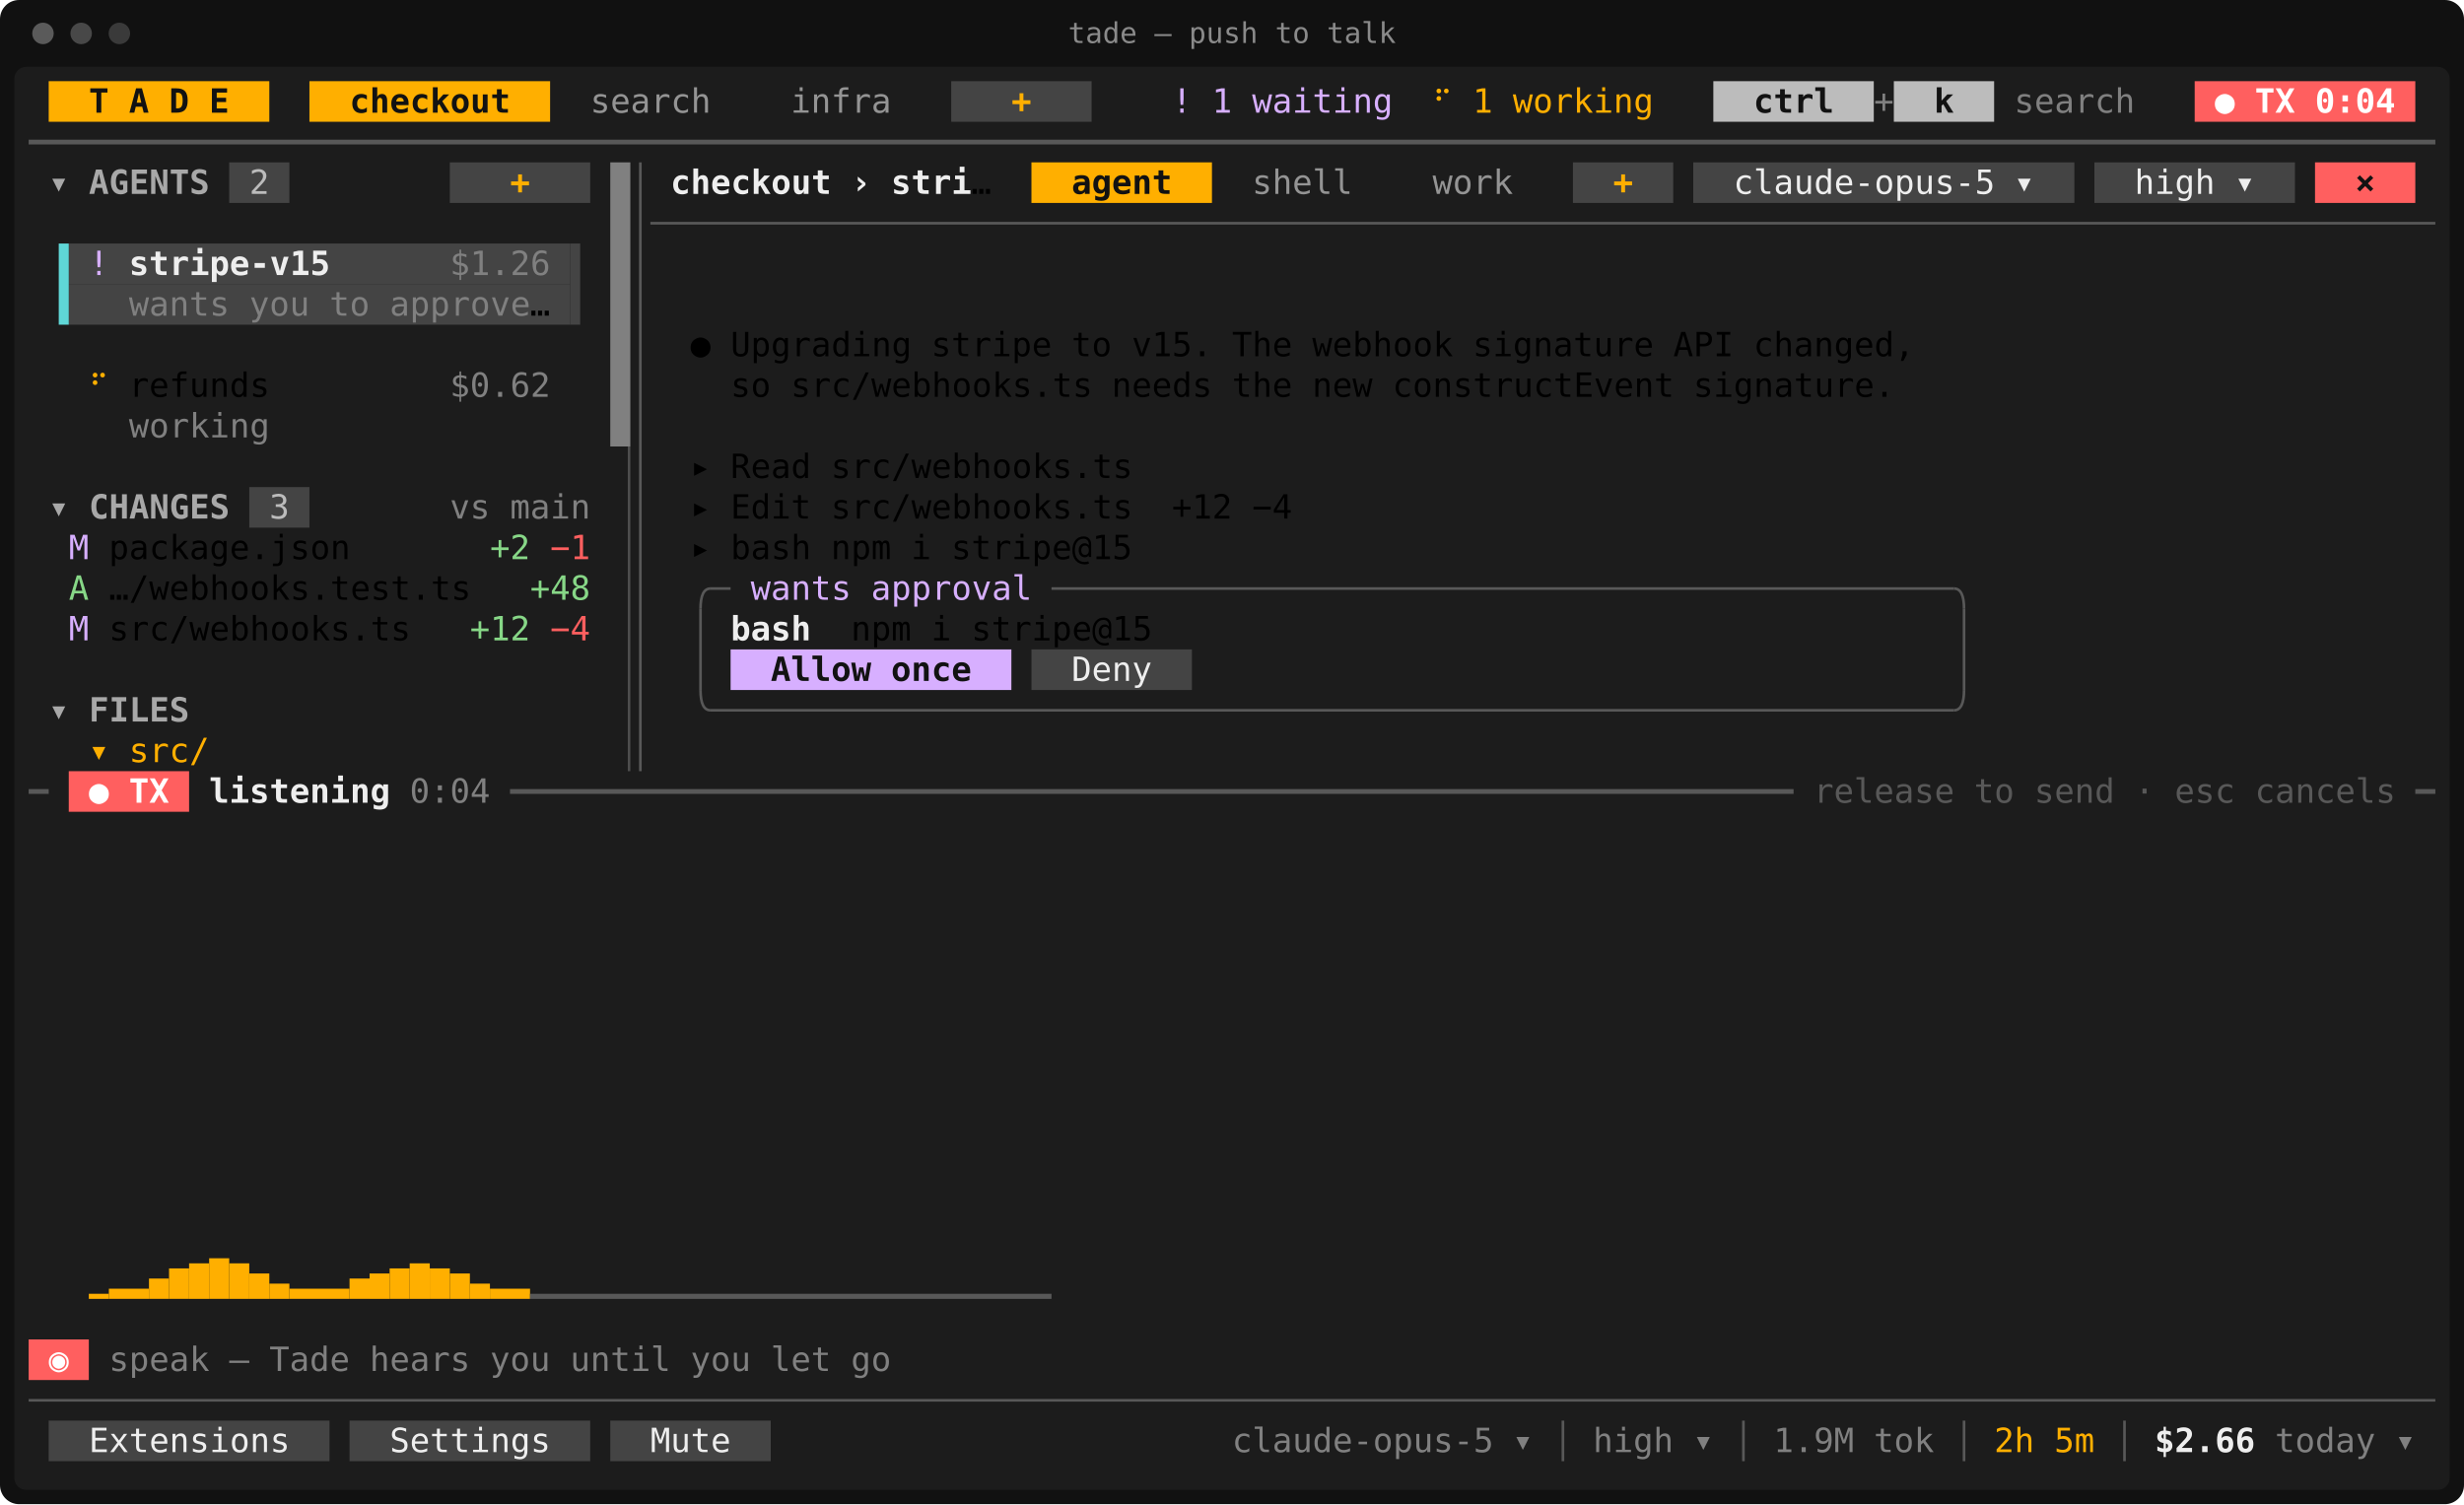
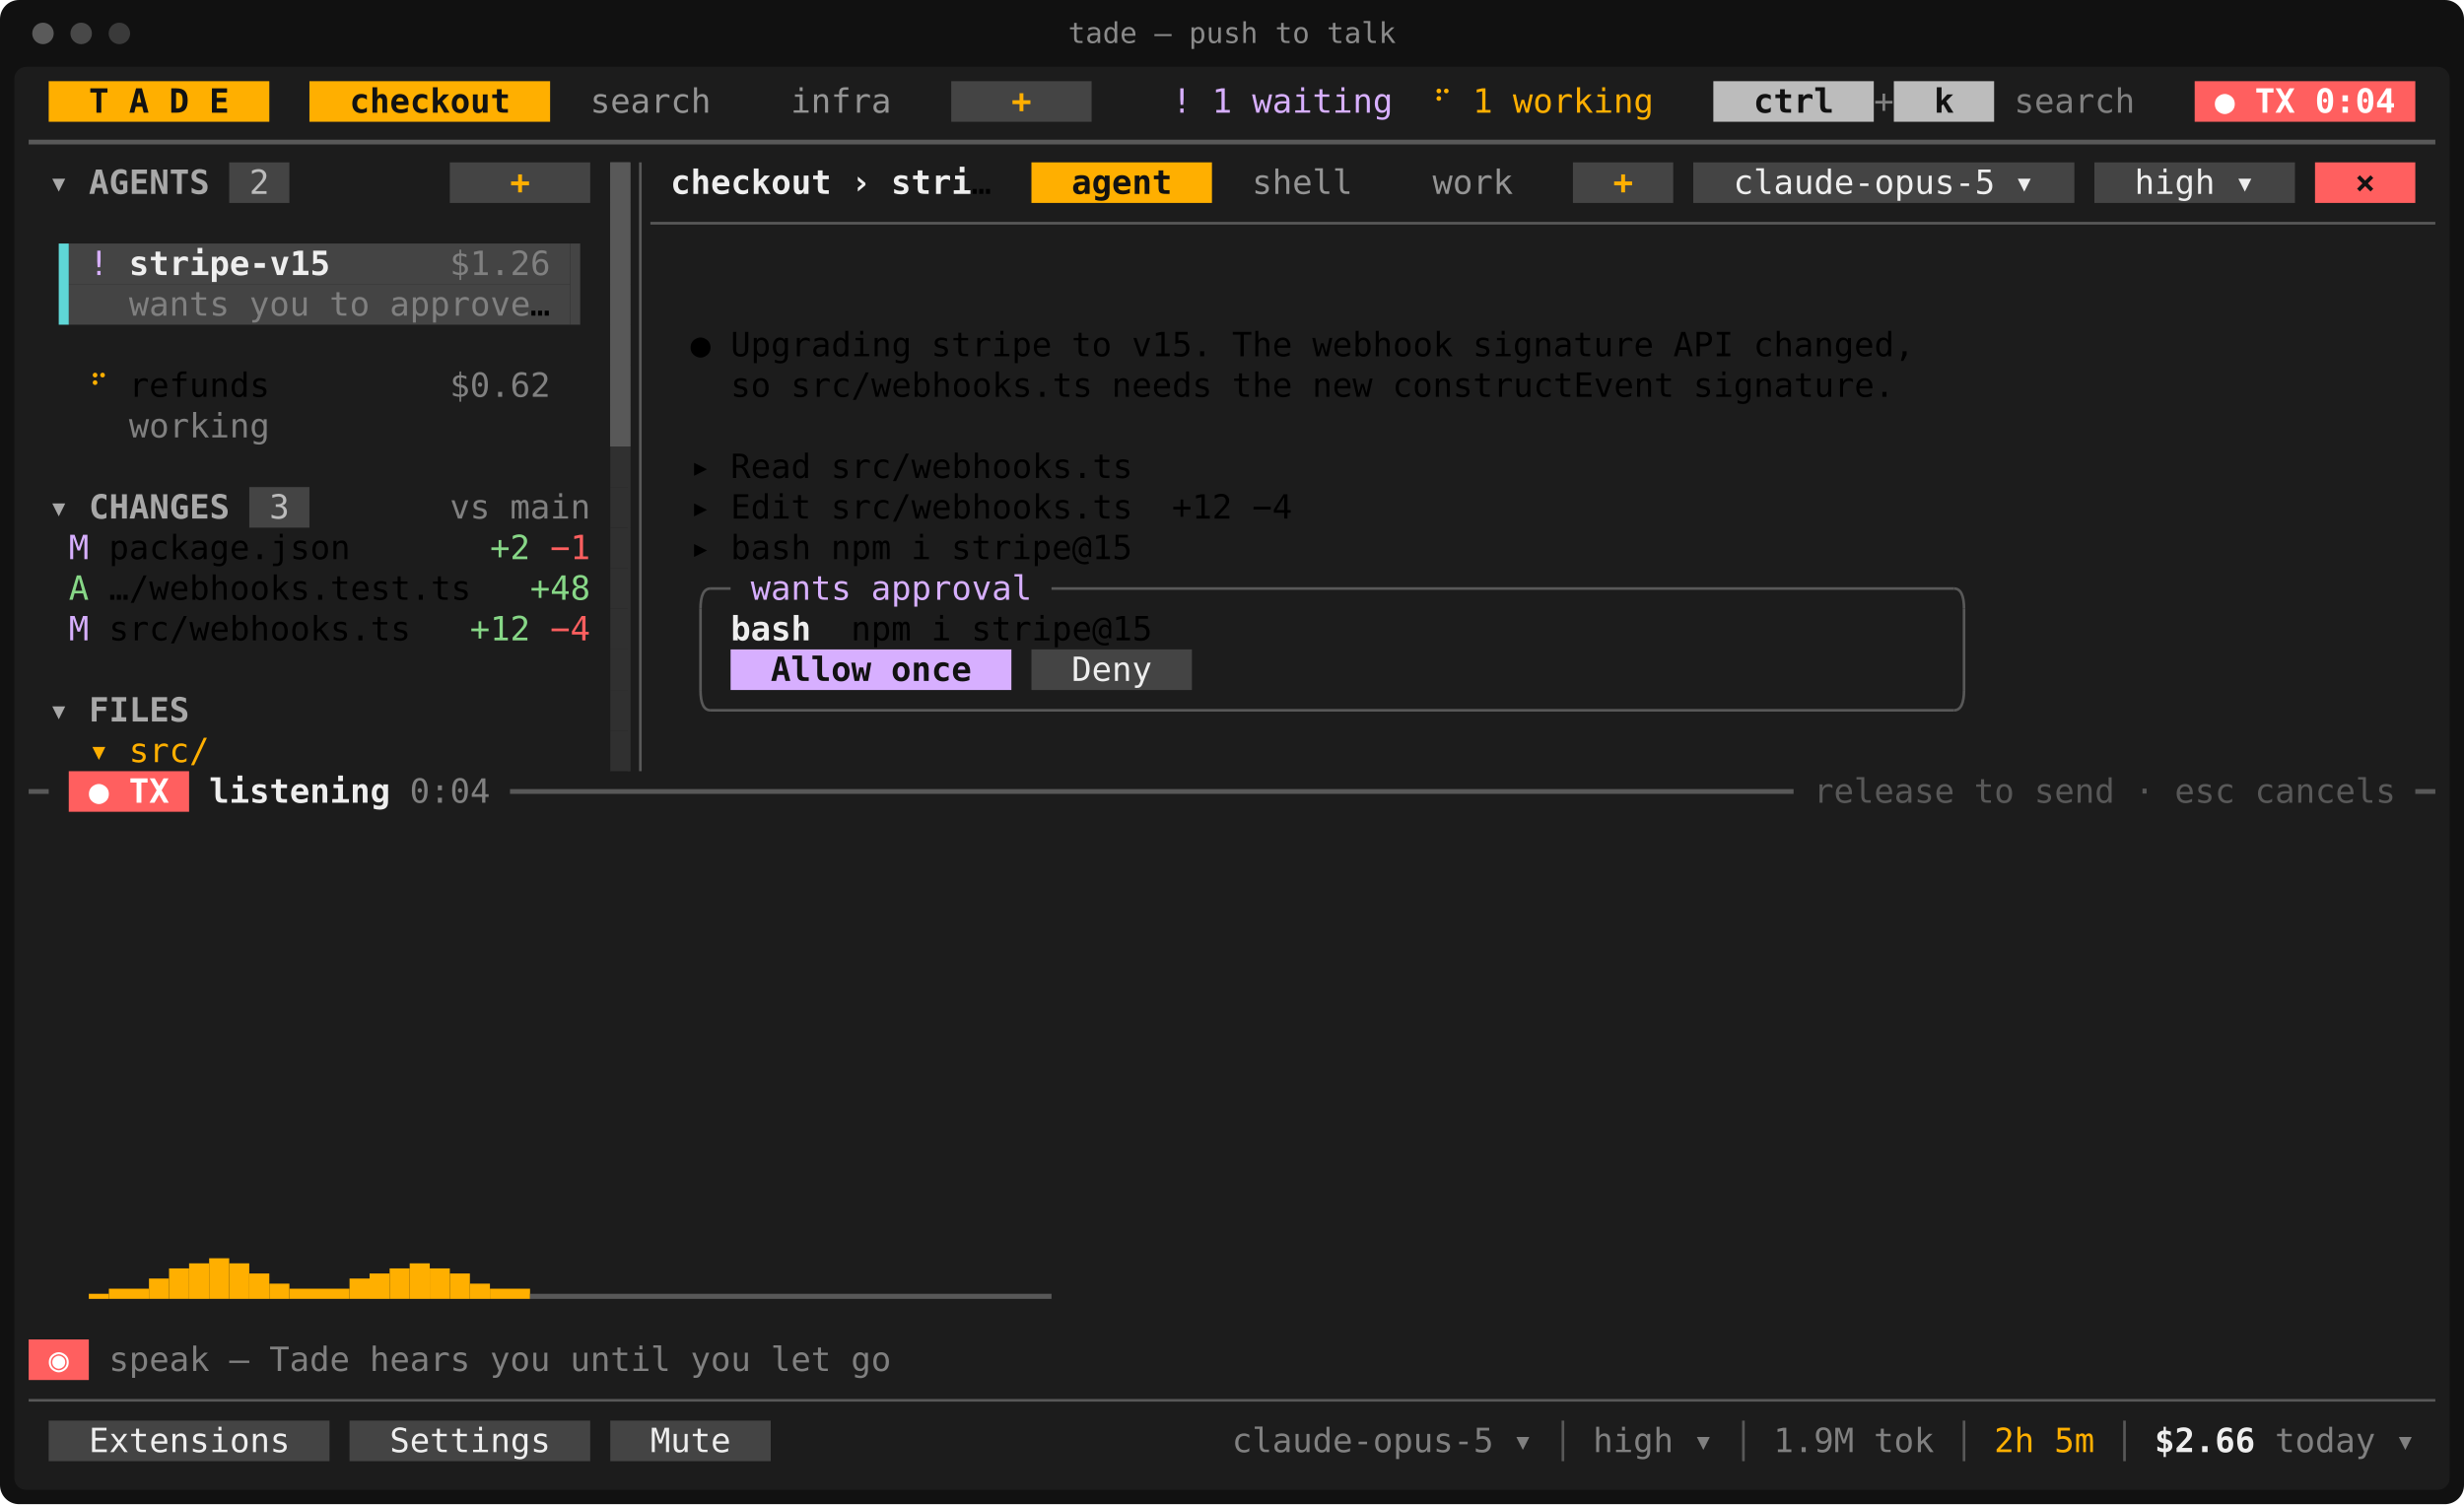
<svg xmlns="http://www.w3.org/2000/svg" viewBox="0 0 1032 630" width="1032" height="630" font-family="ui-monospace,SFMono-Regular,Menlo,Consolas,'DejaVu Sans Mono','Liberation Mono',monospace" font-size="14" role="img" aria-label="tade — push to talk">
  <rect width="1032" height="630" rx="8" fill="#111111" />
  <rect x="6" y="28" width="1020" height="596" rx="5" fill="#1c1c1c" />
  <circle cx="18" cy="14" r="4.5" fill="#5a5a5a" />
  <circle cx="34" cy="14" r="4.5" fill="#484848" />
  <circle cx="50" cy="14" r="4.5" fill="#3a3a3a" />
  <text x="516" y="18" fill="#8a8a8a" font-size="12" text-anchor="middle">tade — push to talk</text>
  <rect x="20.4" y="34" width="92.4" height="17" fill="rgb(255,175,0)" />
  <rect x="129.6" y="34" width="100.8" height="17" fill="rgb(255,175,0)" />
  <rect x="398.4" y="34" width="58.8" height="17" fill="rgb(68,68,68)" />
  <rect x="717.6" y="34" width="67.2" height="17" fill="rgb(188,188,188)" />
  <rect x="793.2" y="34" width="42" height="17" fill="rgb(188,188,188)" />
  <rect x="919.2" y="34" width="92.4" height="17" fill="rgb(255,95,95)" />
  <rect x="96" y="68" width="25.2" height="17" fill="rgb(68,68,68)" />
  <rect x="188.4" y="68" width="58.8" height="17" fill="rgb(68,68,68)" />
+   <rect x="255.6" y="68" width="8.4" height="17" fill="rgb(88,88,88)" />
  <rect x="432" y="68" width="75.6" height="17" fill="rgb(255,175,0)" />
  <rect x="658.8" y="68" width="42" height="17" fill="rgb(68,68,68)" />
  <rect x="709.2" y="68" width="159.6" height="17" fill="rgb(68,68,68)" />
  <rect x="877.2" y="68" width="84" height="17" fill="rgb(68,68,68)" />
  <rect x="969.6" y="68" width="42" height="17" fill="rgb(255,95,95)" />
+   <rect x="255.6" y="85" width="8.4" height="17" fill="rgb(88,88,88)" />
  <rect x="28.8" y="102" width="210" height="17" fill="rgb(68,68,68)" />
+   <rect x="255.6" y="102" width="8.4" height="17" fill="rgb(88,88,88)" />
  <rect x="28.8" y="119" width="210" height="17" fill="rgb(68,68,68)" />
+   <rect x="255.6" y="119" width="8.4" height="17" fill="rgb(88,88,88)" />
+   <rect x="255.6" y="136" width="8.4" height="17" fill="rgb(88,88,88)" />
+   <rect x="255.6" y="153" width="8.4" height="17" fill="rgb(88,88,88)" />
+   <rect x="255.6" y="170" width="8.4" height="17" fill="rgb(88,88,88)" />
+   <rect x="255.6" y="187" width="8.4" height="17" fill="rgb(48,48,48)" />
  <rect x="104.4" y="204" width="25.2" height="17" fill="rgb(68,68,68)" />
+   <rect x="255.6" y="204" width="8.4" height="17" fill="rgb(48,48,48)" />
+   <rect x="255.6" y="221" width="8.4" height="17" fill="rgb(48,48,48)" />
+   <rect x="255.6" y="238" width="8.4" height="17" fill="rgb(48,48,48)" />
+   <rect x="255.6" y="255" width="8.4" height="17" fill="rgb(48,48,48)" />
+   <rect x="255.6" y="272" width="8.4" height="17" fill="rgb(48,48,48)" />
  <rect x="306" y="272" width="117.6" height="17" fill="rgb(215,175,255)" />
  <rect x="432" y="272" width="67.2" height="17" fill="rgb(68,68,68)" />
+   <rect x="255.6" y="289" width="8.4" height="17" fill="rgb(48,48,48)" />
+   <rect x="255.6" y="306" width="8.4" height="17" fill="rgb(48,48,48)" />
  <rect x="28.8" y="323" width="50.4" height="17" fill="rgb(255,95,95)" />
  <rect x="12" y="561" width="25.2" height="17" fill="rgb(255,95,95)" />
  <rect x="20.4" y="595" width="117.6" height="17" fill="rgb(68,68,68)" />
  <rect x="146.4" y="595" width="100.8" height="17" fill="rgb(68,68,68)" />
  <rect x="255.6" y="595" width="67.2" height="17" fill="rgb(68,68,68)" />
-   <rect x="255.6" y="68" width="8.4" height="119" fill="rgb(128,128,128)" />
+   <rect x="255.6" y="68" width="8.4" height="119" fill="rgb(88,88,88)" />
  <rect x="24.6" y="102" width="4.2" height="34" fill="rgb(95,215,215)" />
  <rect x="238.8" y="102" width="4.2" height="34" fill="rgb(68,68,68)" />
-   <rect x="262.95" y="187" width="1.05" height="136" fill="rgb(78,78,78)" />
+   <rect x="262.95" y="187" width="1.05" height="136" fill="rgb(48,48,48)" />
  <rect x="37.2" y="541.88" width="8.4" height="2.13" fill="rgb(255,175,0)" />
  <rect x="45.6" y="539.75" width="16.8" height="4.25" fill="rgb(255,175,0)" />
  <rect x="62.4" y="535.5" width="8.4" height="8.5" fill="rgb(255,175,0)" />
  <rect x="70.8" y="531.25" width="8.4" height="12.75" fill="rgb(255,175,0)" />
  <rect x="79.2" y="529.13" width="8.4" height="14.88" fill="rgb(255,175,0)" />
  <rect x="87.6" y="527" width="8.4" height="17" fill="rgb(255,175,0)" />
  <rect x="96" y="529.13" width="8.4" height="14.88" fill="rgb(255,175,0)" />
  <rect x="104.4" y="533.38" width="8.4" height="10.63" fill="rgb(255,175,0)" />
  <rect x="112.8" y="537.63" width="8.4" height="6.38" fill="rgb(255,175,0)" />
  <rect x="121.2" y="539.75" width="25.2" height="4.25" fill="rgb(255,175,0)" />
  <rect x="146.4" y="535.5" width="8.4" height="8.5" fill="rgb(255,175,0)" />
  <rect x="154.8" y="533.38" width="8.4" height="10.63" fill="rgb(255,175,0)" />
  <rect x="163.2" y="531.25" width="8.4" height="12.75" fill="rgb(255,175,0)" />
  <rect x="171.6" y="529.13" width="8.4" height="14.88" fill="rgb(255,175,0)" />
  <rect x="180" y="531.25" width="8.4" height="12.75" fill="rgb(255,175,0)" />
  <rect x="188.4" y="533.38" width="8.4" height="10.63" fill="rgb(255,175,0)" />
  <rect x="196.8" y="537.63" width="8.4" height="6.38" fill="rgb(255,175,0)" />
  <rect x="205.2" y="539.75" width="16.8" height="4.25" fill="rgb(255,175,0)" />
  <rect x="222" y="541.88" width="218.4" height="2.13" fill="rgb(88,88,88)" />
  <line x1="12" y1="59.5" x2="1020" y2="59.5" stroke="rgb(88,88,88)" stroke-width="2" />
  <line x1="268.2" y1="68" x2="268.2" y2="323" stroke="rgb(88,88,88)" stroke-width="1.1" />
  <line x1="272.4" y1="93.5" x2="1020" y2="93.5" stroke="rgb(88,88,88)" stroke-width="1.1" />
  <path d="M293.4 255Q293.4 246.5 297.6 246.5" fill="none" stroke="rgb(88,88,88)" stroke-width="1.1" />
  <line x1="297.6" y1="246.5" x2="306" y2="246.5" stroke="rgb(88,88,88)" stroke-width="1.1" />
  <line x1="440.4" y1="246.5" x2="818.4" y2="246.5" stroke="rgb(88,88,88)" stroke-width="1.1" />
  <path d="M822.6 255Q822.6 246.5 818.4 246.5" fill="none" stroke="rgb(88,88,88)" stroke-width="1.1" />
  <line x1="293.4" y1="255" x2="293.4" y2="289" stroke="rgb(88,88,88)" stroke-width="1.1" />
  <line x1="822.6" y1="255" x2="822.6" y2="289" stroke="rgb(88,88,88)" stroke-width="1.1" />
  <path d="M293.4 289Q293.4 297.5 297.6 297.5" fill="none" stroke="rgb(88,88,88)" stroke-width="1.1" />
  <line x1="297.6" y1="297.5" x2="818.4" y2="297.5" stroke="rgb(88,88,88)" stroke-width="1.1" />
  <path d="M822.6 289Q822.6 297.5 818.4 297.5" fill="none" stroke="rgb(88,88,88)" stroke-width="1.1" />
  <line x1="12" y1="331.5" x2="20.4" y2="331.5" stroke="rgb(88,88,88)" stroke-width="2" />
  <line x1="213.6" y1="331.5" x2="751.2" y2="331.5" stroke="rgb(88,88,88)" stroke-width="2" />
  <line x1="1011.6" y1="331.5" x2="1020" y2="331.5" stroke="rgb(88,88,88)" stroke-width="2" />
  <line x1="12" y1="586.5" x2="1020" y2="586.5" stroke="rgb(88,88,88)" stroke-width="1.1" />
  <line x1="654.6" y1="595" x2="654.6" y2="612" stroke="rgb(88,88,88)" stroke-width="1.1" />
  <line x1="730.2" y1="595" x2="730.2" y2="612" stroke="rgb(88,88,88)" stroke-width="1.1" />
  <line x1="822.6" y1="595" x2="822.6" y2="612" stroke="rgb(88,88,88)" stroke-width="1.1" />
  <line x1="889.8" y1="595" x2="889.8" y2="612" stroke="rgb(88,88,88)" stroke-width="1.1" />
  <text x="37.2" y="47.2" textLength="8.4" lengthAdjust="spacingAndGlyphs" fill="rgb(18,18,18)" font-weight="700">T</text>
  <text x="54" y="47.2" textLength="8.4" lengthAdjust="spacingAndGlyphs" fill="rgb(18,18,18)" font-weight="700">A</text>
  <text x="70.8" y="47.2" textLength="8.4" lengthAdjust="spacingAndGlyphs" fill="rgb(18,18,18)" font-weight="700">D</text>
  <text x="87.6" y="47.2" textLength="8.4" lengthAdjust="spacingAndGlyphs" fill="rgb(18,18,18)" font-weight="700">E</text>
  <text x="146.4" y="47.2" textLength="67.2" lengthAdjust="spacingAndGlyphs" fill="rgb(18,18,18)" font-weight="700">checkout</text>
  <text x="247.2" y="47.2" textLength="50.4" lengthAdjust="spacingAndGlyphs" fill="rgb(148,148,148)">search</text>
  <text x="331.2" y="47.2" textLength="42" lengthAdjust="spacingAndGlyphs" fill="rgb(148,148,148)">infra</text>
  <text x="423.6" y="47.2" textLength="8.4" lengthAdjust="spacingAndGlyphs" fill="rgb(255,175,0)" font-weight="700">+</text>
  <text x="490.8" y="47.2" textLength="8.4" lengthAdjust="spacingAndGlyphs" fill="rgb(215,175,255)">!</text>
  <text x="507.6" y="47.2" textLength="8.4" lengthAdjust="spacingAndGlyphs" fill="rgb(215,175,255)">1</text>
  <text x="524.4" y="47.2" textLength="58.8" lengthAdjust="spacingAndGlyphs" fill="rgb(215,175,255)">waiting</text>
  <text x="600" y="47.2" textLength="8.4" lengthAdjust="spacingAndGlyphs" fill="rgb(255,175,0)">⠋</text>
  <text x="616.8" y="47.2" textLength="8.4" lengthAdjust="spacingAndGlyphs" fill="rgb(255,175,0)">1</text>
  <text x="633.6" y="47.2" textLength="58.8" lengthAdjust="spacingAndGlyphs" fill="rgb(255,175,0)">working</text>
  <text x="734.4" y="47.2" textLength="33.6" lengthAdjust="spacingAndGlyphs" fill="rgb(18,18,18)" font-weight="700">ctrl</text>
  <text x="784.8" y="47.2" textLength="8.4" lengthAdjust="spacingAndGlyphs" fill="rgb(128,128,128)">+</text>
  <text x="810" y="47.2" textLength="8.4" lengthAdjust="spacingAndGlyphs" fill="rgb(18,18,18)" font-weight="700">k</text>
  <text x="843.6" y="47.2" textLength="50.4" lengthAdjust="spacingAndGlyphs" fill="rgb(128,128,128)">search</text>
  <text x="927.6" y="47.2" textLength="8.4" lengthAdjust="spacingAndGlyphs" fill="rgb(255,255,255)" font-weight="700">●</text>
  <text x="944.4" y="47.2" textLength="16.8" lengthAdjust="spacingAndGlyphs" fill="rgb(255,255,255)" font-weight="700">TX</text>
  <text x="969.6" y="47.2" textLength="33.6" lengthAdjust="spacingAndGlyphs" fill="rgb(255,255,255)" font-weight="700">0:04</text>
  <text x="20.4" y="81.2" textLength="8.4" lengthAdjust="spacingAndGlyphs" fill="rgb(168,168,168)" font-weight="700">▾</text>
  <text x="37.2" y="81.2" textLength="50.4" lengthAdjust="spacingAndGlyphs" fill="rgb(168,168,168)" font-weight="700">AGENTS</text>
  <text x="104.4" y="81.2" textLength="8.4" lengthAdjust="spacingAndGlyphs" fill="rgb(188,188,188)">2</text>
  <text x="213.6" y="81.2" textLength="8.4" lengthAdjust="spacingAndGlyphs" fill="rgb(255,175,0)" font-weight="700">+</text>
  <text x="280.8" y="81.2" textLength="67.2" lengthAdjust="spacingAndGlyphs" fill="rgb(238,238,238)" font-weight="700">checkout</text>
  <text x="356.4" y="81.2" textLength="8.4" lengthAdjust="spacingAndGlyphs" fill="rgb(238,238,238)" font-weight="700">›</text>
  <text x="373.2" y="81.2" textLength="33.6" lengthAdjust="spacingAndGlyphs" fill="rgb(238,238,238)" font-weight="700">stri</text>
  <text x="406.8" y="81.2" textLength="8.4" lengthAdjust="spacingAndGlyphs">…</text>
  <text x="448.8" y="81.2" textLength="42" lengthAdjust="spacingAndGlyphs" fill="rgb(18,18,18)" font-weight="700">agent</text>
  <text x="524.4" y="81.2" textLength="42" lengthAdjust="spacingAndGlyphs" fill="rgb(148,148,148)">shell</text>
  <text x="600" y="81.2" textLength="33.6" lengthAdjust="spacingAndGlyphs" fill="rgb(148,148,148)">work</text>
  <text x="675.6" y="81.2" textLength="8.4" lengthAdjust="spacingAndGlyphs" fill="rgb(255,175,0)" font-weight="700">+</text>
  <text x="726" y="81.2" textLength="109.2" lengthAdjust="spacingAndGlyphs" fill="rgb(238,238,238)">claude-opus-5</text>
  <text x="843.6" y="81.2" textLength="8.4" lengthAdjust="spacingAndGlyphs" fill="rgb(238,238,238)">▾</text>
  <text x="894" y="81.2" textLength="33.6" lengthAdjust="spacingAndGlyphs" fill="rgb(238,238,238)">high</text>
  <text x="936" y="81.2" textLength="8.4" lengthAdjust="spacingAndGlyphs" fill="rgb(238,238,238)">▾</text>
  <text x="986.4" y="81.2" textLength="8.4" lengthAdjust="spacingAndGlyphs" fill="rgb(18,18,18)" font-weight="700">×</text>
  <text x="37.2" y="115.2" textLength="8.4" lengthAdjust="spacingAndGlyphs" fill="rgb(215,175,255)">!</text>
  <text x="54" y="115.2" textLength="84" lengthAdjust="spacingAndGlyphs" fill="rgb(238,238,238)" font-weight="700">stripe-v15</text>
  <text x="188.4" y="115.2" textLength="42" lengthAdjust="spacingAndGlyphs" fill="rgb(128,128,128)">$1.26</text>
  <text x="54" y="132.2" textLength="42" lengthAdjust="spacingAndGlyphs" fill="rgb(128,128,128)">wants</text>
  <text x="104.4" y="132.2" textLength="25.2" lengthAdjust="spacingAndGlyphs" fill="rgb(128,128,128)">you</text>
  <text x="138" y="132.2" textLength="16.8" lengthAdjust="spacingAndGlyphs" fill="rgb(128,128,128)">to</text>
  <text x="163.2" y="132.2" textLength="58.8" lengthAdjust="spacingAndGlyphs" fill="rgb(128,128,128)">approve</text>
  <text x="222" y="132.2" textLength="8.4" lengthAdjust="spacingAndGlyphs">…</text>
  <text x="289.2" y="149.2" textLength="8.4" lengthAdjust="spacingAndGlyphs">●</text>
  <text x="306" y="149.2" textLength="75.6" lengthAdjust="spacingAndGlyphs">Upgrading</text>
  <text x="390" y="149.2" textLength="50.4" lengthAdjust="spacingAndGlyphs">stripe</text>
  <text x="448.8" y="149.2" textLength="16.8" lengthAdjust="spacingAndGlyphs">to</text>
  <text x="474" y="149.2" textLength="33.6" lengthAdjust="spacingAndGlyphs">v15.</text>
  <text x="516" y="149.2" textLength="25.2" lengthAdjust="spacingAndGlyphs">The</text>
  <text x="549.6" y="149.2" textLength="58.8" lengthAdjust="spacingAndGlyphs">webhook</text>
  <text x="616.8" y="149.2" textLength="75.6" lengthAdjust="spacingAndGlyphs">signature</text>
  <text x="700.8" y="149.2" textLength="25.2" lengthAdjust="spacingAndGlyphs">API</text>
  <text x="734.4" y="149.2" textLength="67.2" lengthAdjust="spacingAndGlyphs">changed,</text>
  <text x="37.2" y="166.2" textLength="8.4" lengthAdjust="spacingAndGlyphs" fill="rgb(255,175,0)">⠋</text>
  <text x="54" y="166.2" textLength="58.8" lengthAdjust="spacingAndGlyphs">refunds</text>
  <text x="188.4" y="166.2" textLength="42" lengthAdjust="spacingAndGlyphs" fill="rgb(128,128,128)">$0.62</text>
  <text x="306" y="166.2" textLength="16.8" lengthAdjust="spacingAndGlyphs">so</text>
  <text x="331.2" y="166.2" textLength="126" lengthAdjust="spacingAndGlyphs">src/webhooks.ts</text>
  <text x="465.6" y="166.2" textLength="42" lengthAdjust="spacingAndGlyphs">needs</text>
  <text x="516" y="166.2" textLength="25.2" lengthAdjust="spacingAndGlyphs">the</text>
  <text x="549.6" y="166.2" textLength="25.2" lengthAdjust="spacingAndGlyphs">new</text>
  <text x="583.2" y="166.2" textLength="117.6" lengthAdjust="spacingAndGlyphs">constructEvent</text>
  <text x="709.2" y="166.2" textLength="84" lengthAdjust="spacingAndGlyphs">signature.</text>
  <text x="54" y="183.2" textLength="58.8" lengthAdjust="spacingAndGlyphs" fill="rgb(128,128,128)">working</text>
  <text x="289.2" y="200.2" textLength="8.4" lengthAdjust="spacingAndGlyphs">▸</text>
  <text x="306" y="200.2" textLength="33.6" lengthAdjust="spacingAndGlyphs">Read</text>
  <text x="348" y="200.2" textLength="126" lengthAdjust="spacingAndGlyphs">src/webhooks.ts</text>
  <text x="20.4" y="217.2" textLength="8.4" lengthAdjust="spacingAndGlyphs" fill="rgb(168,168,168)" font-weight="700">▾</text>
  <text x="37.2" y="217.2" textLength="58.8" lengthAdjust="spacingAndGlyphs" fill="rgb(168,168,168)" font-weight="700">CHANGES</text>
  <text x="112.8" y="217.2" textLength="8.4" lengthAdjust="spacingAndGlyphs" fill="rgb(188,188,188)">3</text>
  <text x="188.4" y="217.2" textLength="16.8" lengthAdjust="spacingAndGlyphs" fill="rgb(128,128,128)">vs</text>
  <text x="213.6" y="217.2" textLength="33.6" lengthAdjust="spacingAndGlyphs" fill="rgb(128,128,128)">main</text>
  <text x="289.2" y="217.2" textLength="8.4" lengthAdjust="spacingAndGlyphs">▸</text>
  <text x="306" y="217.2" textLength="33.6" lengthAdjust="spacingAndGlyphs">Edit</text>
  <text x="348" y="217.2" textLength="126" lengthAdjust="spacingAndGlyphs">src/webhooks.ts</text>
  <text x="490.8" y="217.2" textLength="25.2" lengthAdjust="spacingAndGlyphs">+12</text>
  <text x="524.4" y="217.2" textLength="16.8" lengthAdjust="spacingAndGlyphs">−4</text>
  <text x="28.8" y="234.2" textLength="8.4" lengthAdjust="spacingAndGlyphs" fill="rgb(215,175,255)">M</text>
  <text x="45.6" y="234.2" textLength="100.8" lengthAdjust="spacingAndGlyphs">package.json</text>
  <text x="205.2" y="234.2" textLength="16.8" lengthAdjust="spacingAndGlyphs" fill="rgb(135,215,135)">+2</text>
  <text x="230.4" y="234.2" textLength="16.8" lengthAdjust="spacingAndGlyphs" fill="rgb(255,95,95)">−1</text>
  <text x="289.2" y="234.2" textLength="8.4" lengthAdjust="spacingAndGlyphs">▸</text>
  <text x="306" y="234.2" textLength="33.6" lengthAdjust="spacingAndGlyphs">bash</text>
  <text x="348" y="234.2" textLength="25.2" lengthAdjust="spacingAndGlyphs">npm</text>
  <text x="381.6" y="234.2" textLength="8.4" lengthAdjust="spacingAndGlyphs">i</text>
  <text x="398.4" y="234.2" textLength="75.6" lengthAdjust="spacingAndGlyphs">stripe@15</text>
  <text x="28.8" y="251.2" textLength="8.4" lengthAdjust="spacingAndGlyphs" fill="rgb(135,215,135)">A</text>
  <text x="45.6" y="251.2" textLength="151.2" lengthAdjust="spacingAndGlyphs">…/webhooks.test.ts</text>
  <text x="222" y="251.2" textLength="25.2" lengthAdjust="spacingAndGlyphs" fill="rgb(135,215,135)">+48</text>
  <text x="314.4" y="251.2" textLength="42" lengthAdjust="spacingAndGlyphs" fill="rgb(215,175,255)">wants</text>
  <text x="364.8" y="251.2" textLength="67.2" lengthAdjust="spacingAndGlyphs" fill="rgb(215,175,255)">approval</text>
  <text x="28.8" y="268.2" textLength="8.4" lengthAdjust="spacingAndGlyphs" fill="rgb(215,175,255)">M</text>
  <text x="45.6" y="268.2" textLength="126" lengthAdjust="spacingAndGlyphs">src/webhooks.ts</text>
  <text x="196.8" y="268.2" textLength="25.2" lengthAdjust="spacingAndGlyphs" fill="rgb(135,215,135)">+12</text>
  <text x="230.4" y="268.2" textLength="16.8" lengthAdjust="spacingAndGlyphs" fill="rgb(255,95,95)">−4</text>
  <text x="306" y="268.2" textLength="33.6" lengthAdjust="spacingAndGlyphs" fill="rgb(238,238,238)" font-weight="700">bash</text>
  <text x="356.4" y="268.2" textLength="25.2" lengthAdjust="spacingAndGlyphs">npm</text>
  <text x="390" y="268.2" textLength="8.4" lengthAdjust="spacingAndGlyphs">i</text>
  <text x="406.8" y="268.2" textLength="75.6" lengthAdjust="spacingAndGlyphs">stripe@15</text>
  <text x="322.8" y="285.2" textLength="42" lengthAdjust="spacingAndGlyphs" fill="rgb(18,18,18)" font-weight="700">Allow</text>
  <text x="373.2" y="285.2" textLength="33.6" lengthAdjust="spacingAndGlyphs" fill="rgb(18,18,18)" font-weight="700">once</text>
  <text x="448.8" y="285.2" textLength="33.6" lengthAdjust="spacingAndGlyphs" fill="rgb(238,238,238)">Deny</text>
  <text x="20.4" y="302.2" textLength="8.4" lengthAdjust="spacingAndGlyphs" fill="rgb(168,168,168)" font-weight="700">▾</text>
  <text x="37.2" y="302.2" textLength="42" lengthAdjust="spacingAndGlyphs" fill="rgb(168,168,168)" font-weight="700">FILES</text>
  <text x="37.2" y="319.2" textLength="8.4" lengthAdjust="spacingAndGlyphs" fill="rgb(255,175,0)">▾</text>
  <text x="54" y="319.2" textLength="33.6" lengthAdjust="spacingAndGlyphs" fill="rgb(255,175,0)">src/</text>
  <text x="37.2" y="336.2" textLength="8.4" lengthAdjust="spacingAndGlyphs" fill="rgb(255,255,255)" font-weight="700">●</text>
  <text x="54" y="336.2" textLength="16.8" lengthAdjust="spacingAndGlyphs" fill="rgb(255,255,255)" font-weight="700">TX</text>
  <text x="87.6" y="336.2" textLength="75.6" lengthAdjust="spacingAndGlyphs" fill="rgb(238,238,238)" font-weight="700">listening</text>
  <text x="171.6" y="336.2" textLength="33.6" lengthAdjust="spacingAndGlyphs" fill="rgb(128,128,128)">0:04</text>
  <text x="759.6" y="336.2" textLength="58.8" lengthAdjust="spacingAndGlyphs" fill="rgb(88,88,88)">release</text>
  <text x="826.8" y="336.2" textLength="16.8" lengthAdjust="spacingAndGlyphs" fill="rgb(88,88,88)">to</text>
  <text x="852" y="336.2" textLength="33.6" lengthAdjust="spacingAndGlyphs" fill="rgb(88,88,88)">send</text>
  <text x="894" y="336.2" textLength="8.4" lengthAdjust="spacingAndGlyphs" fill="rgb(88,88,88)">·</text>
  <text x="910.8" y="336.2" textLength="25.2" lengthAdjust="spacingAndGlyphs" fill="rgb(88,88,88)">esc</text>
  <text x="944.4" y="336.2" textLength="58.8" lengthAdjust="spacingAndGlyphs" fill="rgb(88,88,88)">cancels</text>
  <text x="20.4" y="574.2" textLength="8.4" lengthAdjust="spacingAndGlyphs" fill="rgb(255,255,255)" font-weight="700">◉</text>
  <text x="45.6" y="574.2" textLength="42" lengthAdjust="spacingAndGlyphs" fill="rgb(128,128,128)">speak</text>
  <text x="96" y="574.2" textLength="8.4" lengthAdjust="spacingAndGlyphs" fill="rgb(128,128,128)">—</text>
  <text x="112.8" y="574.2" textLength="33.6" lengthAdjust="spacingAndGlyphs" fill="rgb(128,128,128)">Tade</text>
  <text x="154.8" y="574.2" textLength="42" lengthAdjust="spacingAndGlyphs" fill="rgb(128,128,128)">hears</text>
  <text x="205.2" y="574.2" textLength="25.2" lengthAdjust="spacingAndGlyphs" fill="rgb(128,128,128)">you</text>
  <text x="238.8" y="574.2" textLength="42" lengthAdjust="spacingAndGlyphs" fill="rgb(128,128,128)">until</text>
  <text x="289.2" y="574.2" textLength="25.2" lengthAdjust="spacingAndGlyphs" fill="rgb(128,128,128)">you</text>
  <text x="322.8" y="574.2" textLength="25.2" lengthAdjust="spacingAndGlyphs" fill="rgb(128,128,128)">let</text>
  <text x="356.4" y="574.2" textLength="16.8" lengthAdjust="spacingAndGlyphs" fill="rgb(128,128,128)">go</text>
  <text x="37.2" y="608.2" textLength="84" lengthAdjust="spacingAndGlyphs" fill="rgb(238,238,238)">Extensions</text>
  <text x="163.2" y="608.2" textLength="67.2" lengthAdjust="spacingAndGlyphs" fill="rgb(238,238,238)">Settings</text>
  <text x="272.4" y="608.2" textLength="33.6" lengthAdjust="spacingAndGlyphs" fill="rgb(238,238,238)">Mute</text>
  <text x="516" y="608.2" textLength="109.2" lengthAdjust="spacingAndGlyphs" fill="rgb(128,128,128)">claude-opus-5</text>
  <text x="633.6" y="608.2" textLength="8.4" lengthAdjust="spacingAndGlyphs" fill="rgb(128,128,128)">▾</text>
  <text x="667.2" y="608.2" textLength="33.6" lengthAdjust="spacingAndGlyphs" fill="rgb(128,128,128)">high</text>
  <text x="709.2" y="608.2" textLength="8.4" lengthAdjust="spacingAndGlyphs" fill="rgb(128,128,128)">▾</text>
  <text x="742.8" y="608.2" textLength="33.6" lengthAdjust="spacingAndGlyphs" fill="rgb(128,128,128)">1.9M</text>
  <text x="784.8" y="608.2" textLength="25.2" lengthAdjust="spacingAndGlyphs" fill="rgb(128,128,128)">tok</text>
  <text x="835.2" y="608.2" textLength="16.8" lengthAdjust="spacingAndGlyphs" fill="rgb(255,175,0)">2h</text>
  <text x="860.4" y="608.2" textLength="16.8" lengthAdjust="spacingAndGlyphs" fill="rgb(255,175,0)">5m</text>
  <text x="902.4" y="608.2" textLength="42" lengthAdjust="spacingAndGlyphs" fill="rgb(238,238,238)" font-weight="700">$2.66</text>
  <text x="952.8" y="608.2" textLength="42" lengthAdjust="spacingAndGlyphs" fill="rgb(128,128,128)">today</text>
  <text x="1003.2" y="608.2" textLength="8.4" lengthAdjust="spacingAndGlyphs" fill="rgb(128,128,128)">▾</text>
</svg>
